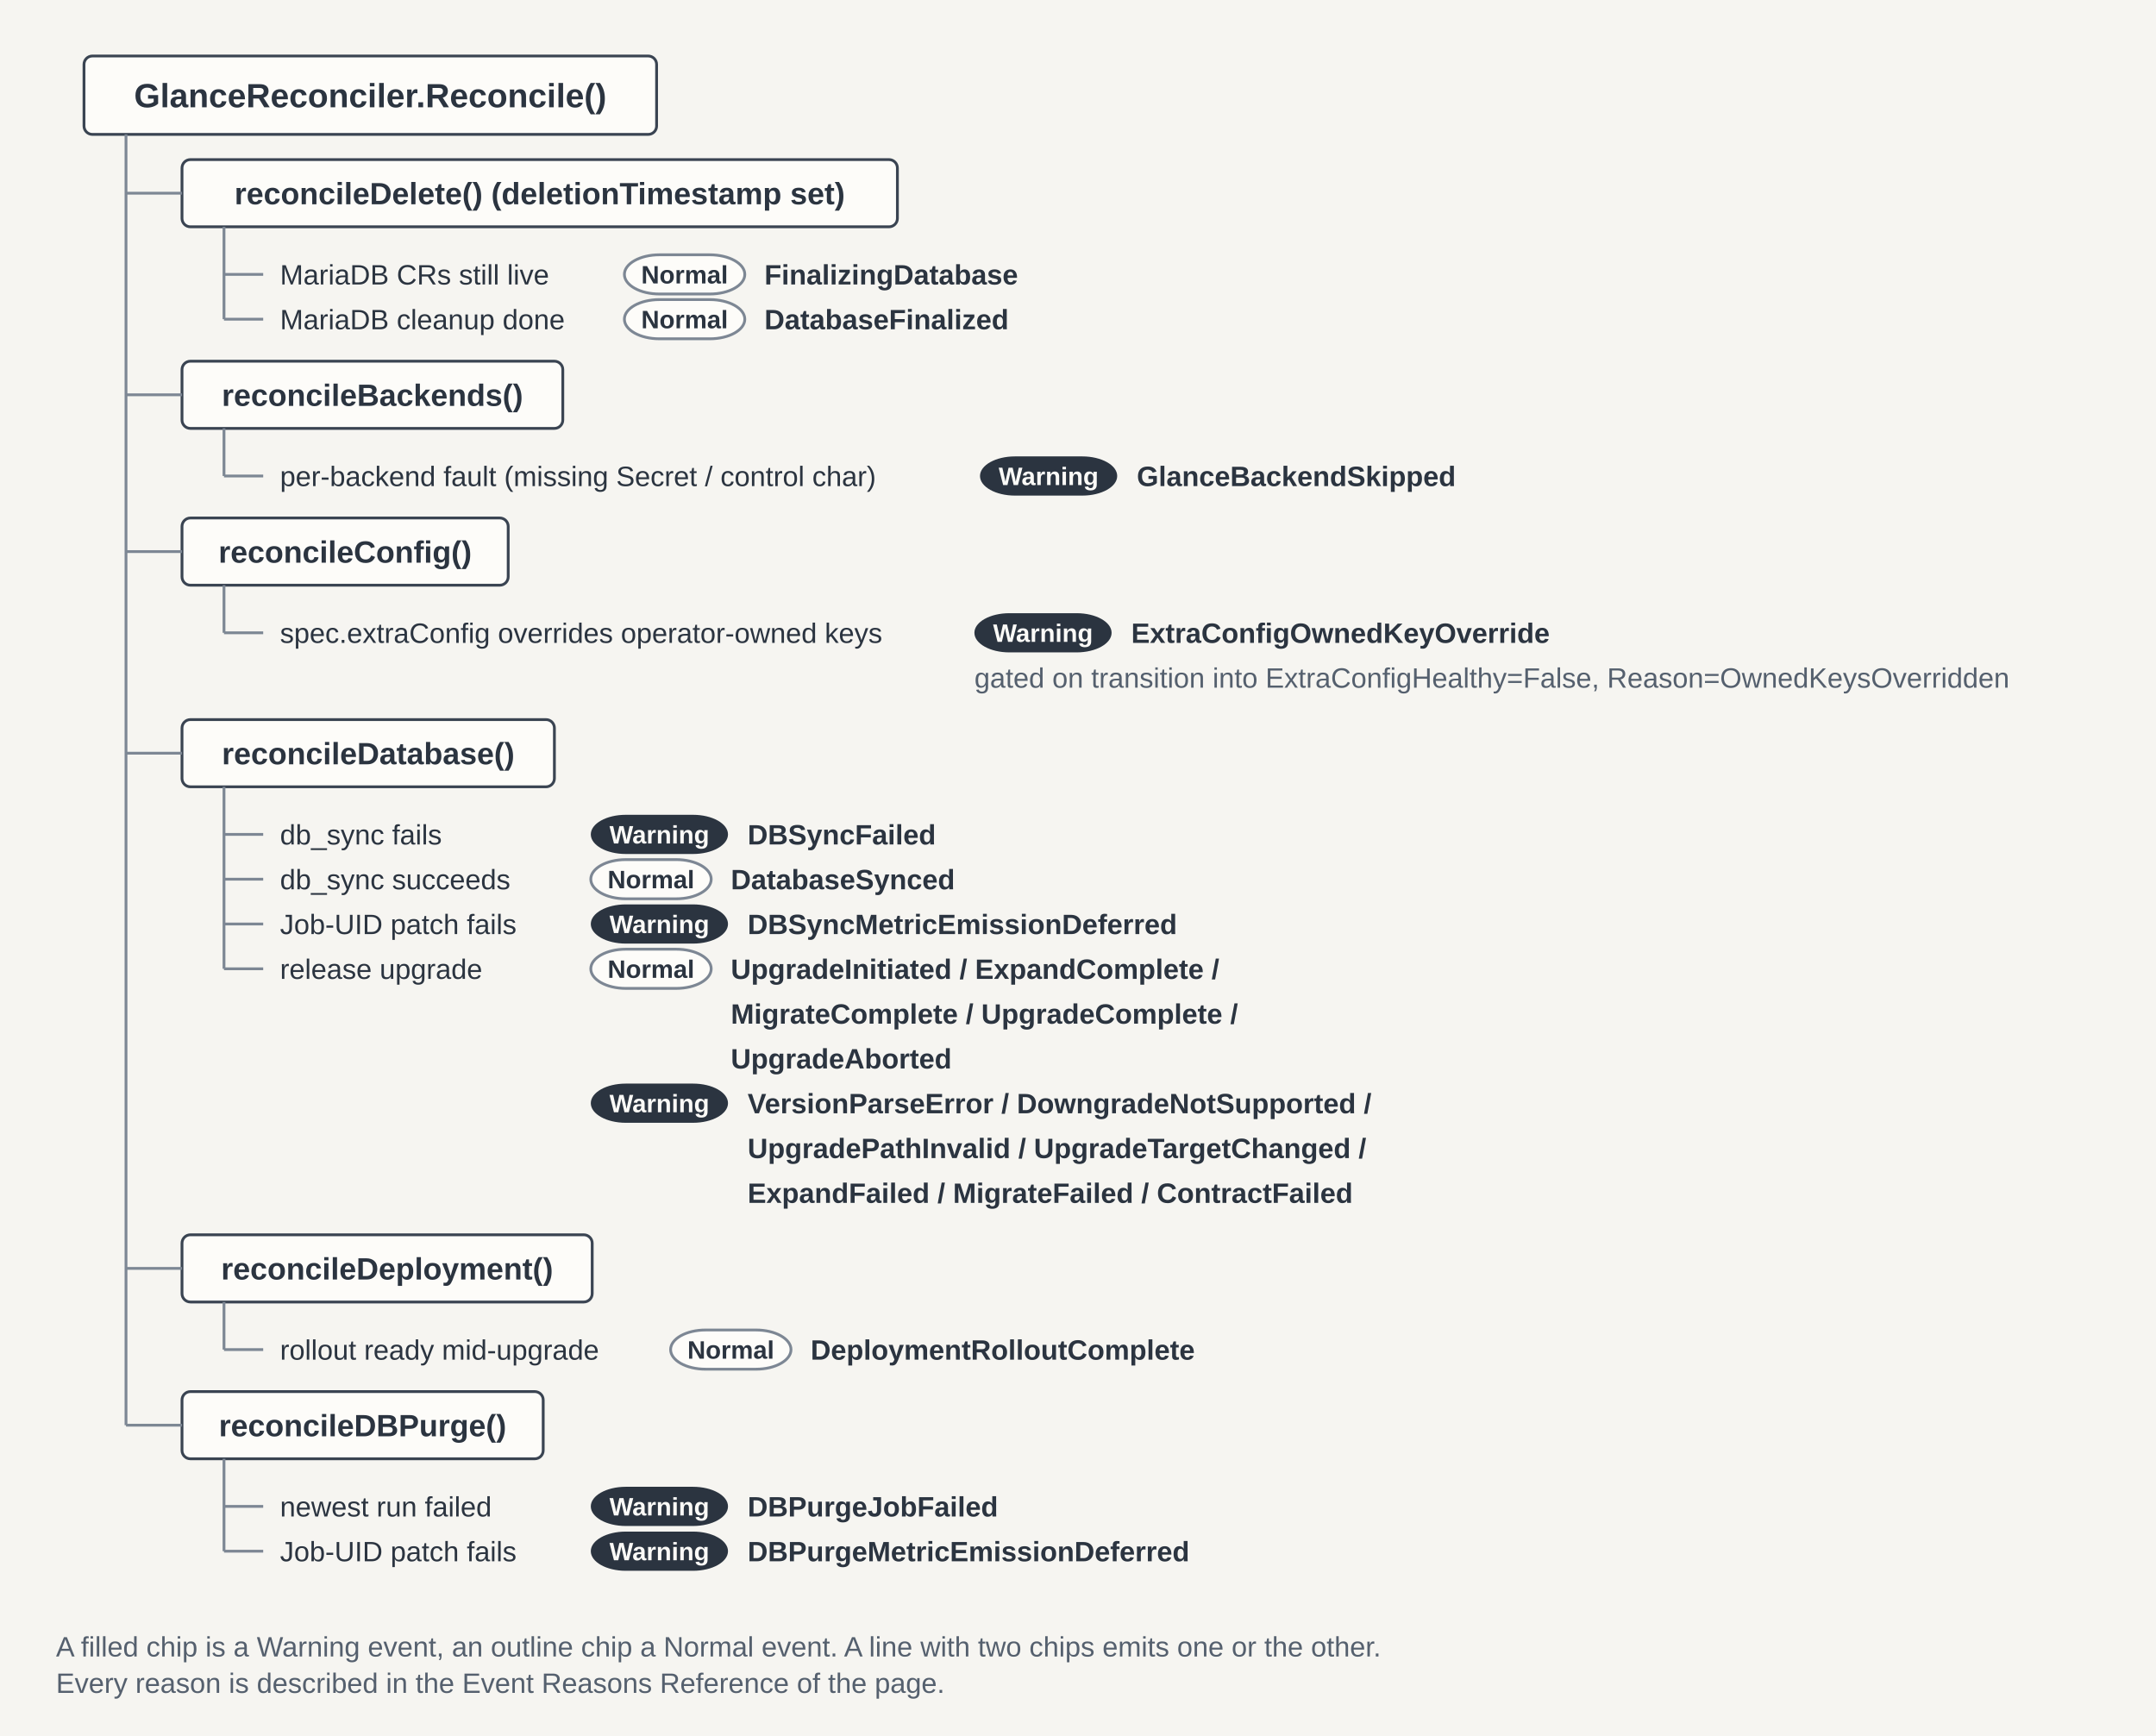
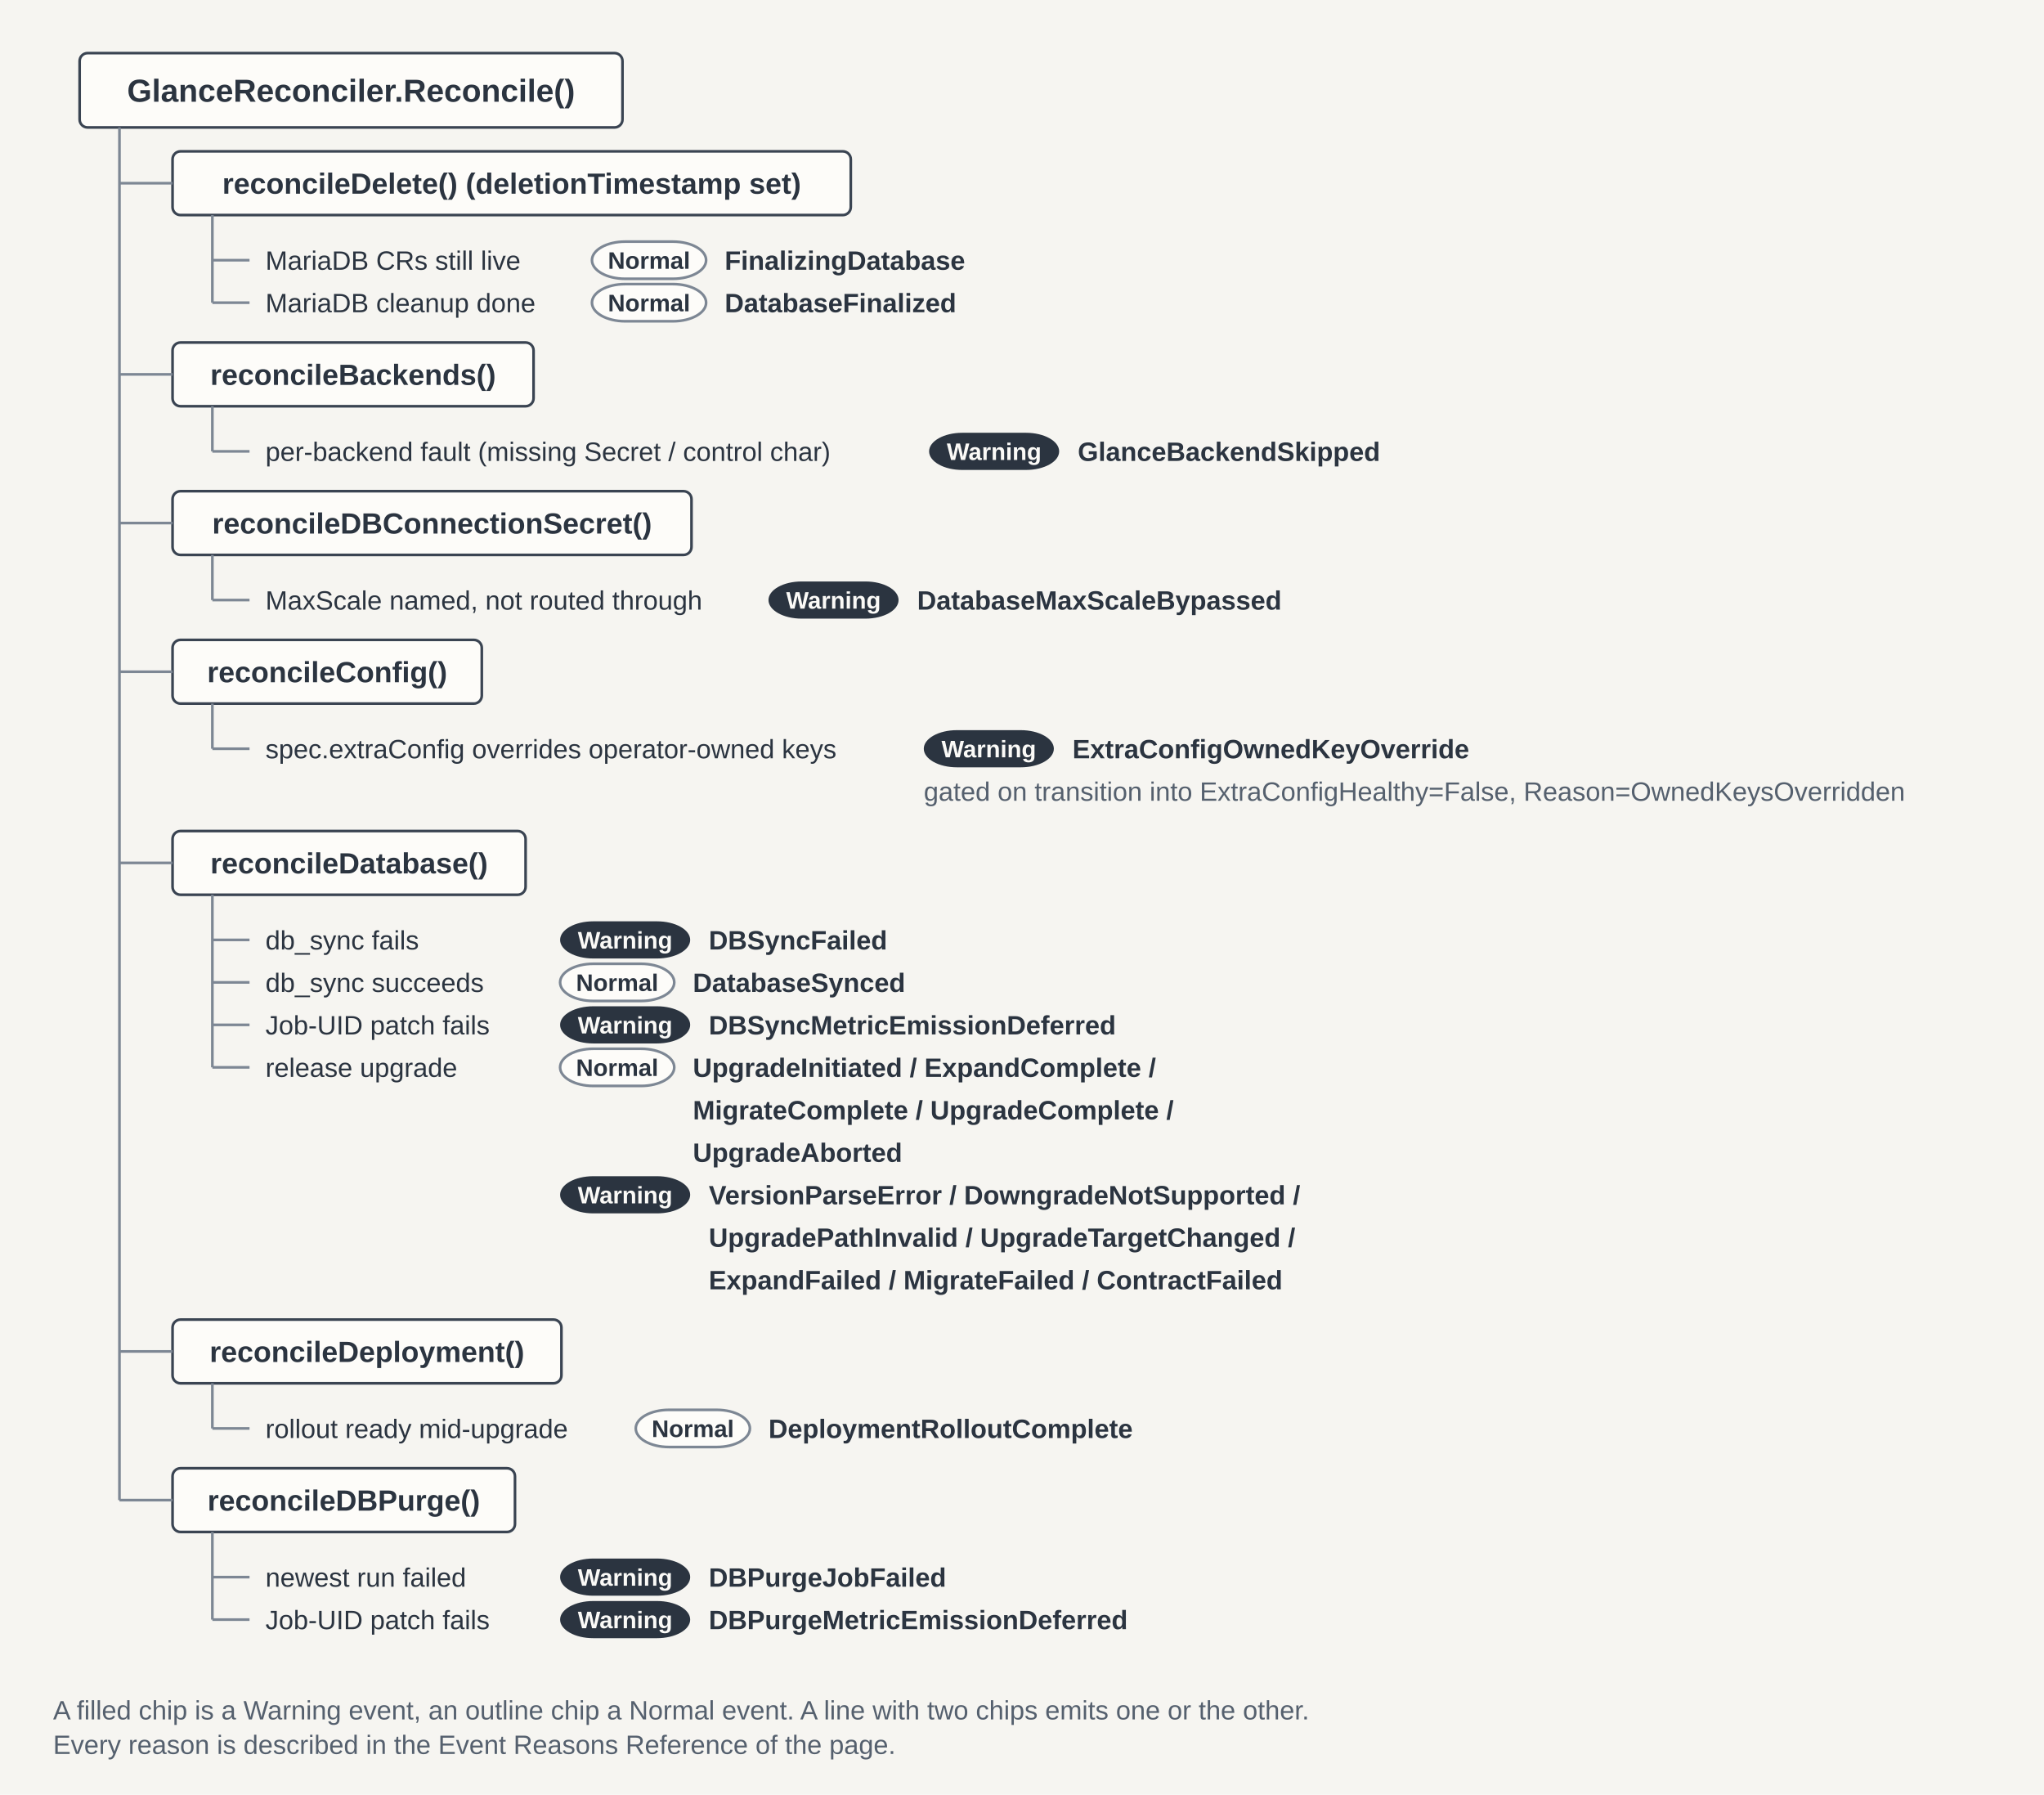
- <svg xmlns="http://www.w3.org/2000/svg" width="1540" height="1240" viewBox="0 0 1540 1240" font-family="'IBM Plex Sans', Arial, Helvetica, sans-serif" role="img" aria-label="Event flow of the Glance operator">
-   <rect width="1540" height="1240" fill="#F6F5F1" />
+ <svg xmlns="http://www.w3.org/2000/svg" width="1540" height="1352" viewBox="0 0 1540 1352" font-family="'IBM Plex Sans', Arial, Helvetica, sans-serif" role="img" aria-label="Event flow of the Glance operator">
+   <rect width="1540" height="1352" fill="#F6F5F1" />
  <rect x="60" y="40" width="409" height="56" rx="6" fill="#FDFCF9" stroke="#3A4452" stroke-width="2" />
  <text x="264.5" y="76.64" font-size="24" font-weight="700" fill="#2B3440" text-anchor="middle">GlanceReconciler.Reconcile()</text>
  <rect x="130" y="114" width="511" height="48" rx="6" fill="#FDFCF9" stroke="#3A4452" stroke-width="2" />
  <text x="385.5" y="145.92" font-size="22" font-weight="700" fill="#2B3440" text-anchor="middle">reconcileDelete() (deletionTimestamp set)</text>
  <polyline points="90,138 130,138" fill="none" stroke="#7D8794" stroke-width="2" />
  <polyline points="160,196 188,196" fill="none" stroke="#7D8794" stroke-width="2" />
  <text x="200" y="203.2" font-size="20" font-weight="400" fill="#2B3440">MariaDB CRs still live</text>
  <rect x="446" y="182" width="86" height="28" rx="25" fill="#FDFCF9" stroke="#7D8794" stroke-width="2" />
  <text x="489" y="202.48" font-size="18" font-weight="700" fill="#2B3440" text-anchor="middle">Normal</text>
  <text x="546" y="203.2" font-size="20" font-weight="700" fill="#2B3440">FinalizingDatabase</text>
  <polyline points="160,228 188,228" fill="none" stroke="#7D8794" stroke-width="2" />
  <text x="200" y="235.2" font-size="20" font-weight="400" fill="#2B3440">MariaDB cleanup done</text>
  <rect x="446" y="214" width="86" height="28" rx="25" fill="#FDFCF9" stroke="#7D8794" stroke-width="2" />
  <text x="489" y="234.48" font-size="18" font-weight="700" fill="#2B3440" text-anchor="middle">Normal</text>
  <text x="546" y="235.2" font-size="20" font-weight="700" fill="#2B3440">DatabaseFinalized</text>
  <polyline points="160,162 160,228" fill="none" stroke="#7D8794" stroke-width="2" />
  <rect x="130" y="258" width="272" height="48" rx="6" fill="#FDFCF9" stroke="#3A4452" stroke-width="2" />
  <text x="266" y="289.92" font-size="22" font-weight="700" fill="#2B3440" text-anchor="middle">reconcileBackends()</text>
  <polyline points="90,282 130,282" fill="none" stroke="#7D8794" stroke-width="2" />
  <polyline points="160,340 188,340" fill="none" stroke="#7D8794" stroke-width="2" />
  <text x="200" y="347.2" font-size="20" font-weight="400" fill="#2B3440">per-backend fault (missing Secret / control char)</text>
  <rect x="700" y="326" width="98" height="28" rx="25" fill="#2B3440" />
  <text x="749" y="346.48" font-size="18" font-weight="700" fill="#FBFAF7" text-anchor="middle">Warning</text>
  <text x="812" y="347.2" font-size="20" font-weight="700" fill="#2B3440">GlanceBackendSkipped</text>
  <polyline points="160,306 160,340" fill="none" stroke="#7D8794" stroke-width="2" />
-   <rect x="130" y="370" width="233" height="48" rx="6" fill="#FDFCF9" stroke="#3A4452" stroke-width="2" />
-   <text x="246.5" y="401.92" font-size="22" font-weight="700" fill="#2B3440" text-anchor="middle">reconcileConfig()</text>
+   <rect x="130" y="370" width="391" height="48" rx="6" fill="#FDFCF9" stroke="#3A4452" stroke-width="2" />
+   <text x="325.5" y="401.92" font-size="22" font-weight="700" fill="#2B3440" text-anchor="middle">reconcileDBConnectionSecret()</text>
  <polyline points="90,394 130,394" fill="none" stroke="#7D8794" stroke-width="2" />
  <polyline points="160,452 188,452" fill="none" stroke="#7D8794" stroke-width="2" />
-   <text x="200" y="459.2" font-size="20" font-weight="400" fill="#2B3440">spec.extraConfig overrides operator-owned keys</text>
-   <rect x="696" y="438" width="98" height="28" rx="25" fill="#2B3440" />
-   <text x="745" y="458.48" font-size="18" font-weight="700" fill="#FBFAF7" text-anchor="middle">Warning</text>
-   <text x="808" y="459.2" font-size="20" font-weight="700" fill="#2B3440">ExtraConfigOwnedKeyOverride</text>
-   <text x="696" y="491.2" font-size="20" font-weight="400" fill="#55606E">gated on transition into ExtraConfigHealthy=False, Reason=OwnedKeysOverridden</text>
+   <text x="200" y="459.2" font-size="20" font-weight="400" fill="#2B3440">MaxScale named, not routed through</text>
+   <rect x="579" y="438" width="98" height="28" rx="25" fill="#2B3440" />
+   <text x="628" y="458.48" font-size="18" font-weight="700" fill="#FBFAF7" text-anchor="middle">Warning</text>
+   <text x="691" y="459.2" font-size="20" font-weight="700" fill="#2B3440">DatabaseMaxScaleBypassed</text>
  <polyline points="160,418 160,452" fill="none" stroke="#7D8794" stroke-width="2" />
-   <rect x="130" y="514" width="266" height="48" rx="6" fill="#FDFCF9" stroke="#3A4452" stroke-width="2" />
-   <text x="263" y="545.92" font-size="22" font-weight="700" fill="#2B3440" text-anchor="middle">reconcileDatabase()</text>
-   <polyline points="90,538 130,538" fill="none" stroke="#7D8794" stroke-width="2" />
-   <polyline points="160,596 188,596" fill="none" stroke="#7D8794" stroke-width="2" />
-   <text x="200" y="603.2" font-size="20" font-weight="400" fill="#2B3440">db_sync fails</text>
-   <rect x="422" y="582" width="98" height="28" rx="25" fill="#2B3440" />
-   <text x="471" y="602.48" font-size="18" font-weight="700" fill="#FBFAF7" text-anchor="middle">Warning</text>
-   <text x="534" y="603.2" font-size="20" font-weight="700" fill="#2B3440">DBSyncFailed</text>
-   <polyline points="160,628 188,628" fill="none" stroke="#7D8794" stroke-width="2" />
-   <text x="200" y="635.2" font-size="20" font-weight="400" fill="#2B3440">db_sync succeeds</text>
-   <rect x="422" y="614" width="86" height="28" rx="25" fill="#FDFCF9" stroke="#7D8794" stroke-width="2" />
-   <text x="465" y="634.48" font-size="18" font-weight="700" fill="#2B3440" text-anchor="middle">Normal</text>
-   <text x="522" y="635.2" font-size="20" font-weight="700" fill="#2B3440">DatabaseSynced</text>
-   <polyline points="160,660 188,660" fill="none" stroke="#7D8794" stroke-width="2" />
-   <text x="200" y="667.2" font-size="20" font-weight="400" fill="#2B3440">Job-UID patch fails</text>
-   <rect x="422" y="646" width="98" height="28" rx="25" fill="#2B3440" />
-   <text x="471" y="666.48" font-size="18" font-weight="700" fill="#FBFAF7" text-anchor="middle">Warning</text>
-   <text x="534" y="667.2" font-size="20" font-weight="700" fill="#2B3440">DBSyncMetricEmissionDeferred</text>
-   <polyline points="160,692 188,692" fill="none" stroke="#7D8794" stroke-width="2" />
-   <text x="200" y="699.2" font-size="20" font-weight="400" fill="#2B3440">release upgrade</text>
-   <rect x="422" y="678" width="86" height="28" rx="25" fill="#FDFCF9" stroke="#7D8794" stroke-width="2" />
-   <text x="465" y="698.48" font-size="18" font-weight="700" fill="#2B3440" text-anchor="middle">Normal</text>
-   <text x="522" y="699.2" font-size="20" font-weight="700" fill="#2B3440">UpgradeInitiated / ExpandComplete /</text>
-   <text x="522" y="731.2" font-size="20" font-weight="700" fill="#2B3440">MigrateComplete / UpgradeComplete /</text>
-   <text x="522" y="763.2" font-size="20" font-weight="700" fill="#2B3440">UpgradeAborted</text>
-   <rect x="422" y="774" width="98" height="28" rx="25" fill="#2B3440" />
-   <text x="471" y="794.48" font-size="18" font-weight="700" fill="#FBFAF7" text-anchor="middle">Warning</text>
-   <text x="534" y="795.2" font-size="20" font-weight="700" fill="#2B3440">VersionParseError / DowngradeNotSupported /</text>
-   <text x="534" y="827.2" font-size="20" font-weight="700" fill="#2B3440">UpgradePathInvalid / UpgradeTargetChanged /</text>
-   <text x="534" y="859.2" font-size="20" font-weight="700" fill="#2B3440">ExpandFailed / MigrateFailed / ContractFailed</text>
-   <polyline points="160,562 160,692" fill="none" stroke="#7D8794" stroke-width="2" />
-   <rect x="130" y="882" width="293" height="48" rx="6" fill="#FDFCF9" stroke="#3A4452" stroke-width="2" />
-   <text x="276.5" y="913.92" font-size="22" font-weight="700" fill="#2B3440" text-anchor="middle">reconcileDeployment()</text>
-   <polyline points="90,906 130,906" fill="none" stroke="#7D8794" stroke-width="2" />
-   <polyline points="160,964 188,964" fill="none" stroke="#7D8794" stroke-width="2" />
-   <text x="200" y="971.2" font-size="20" font-weight="400" fill="#2B3440">rollout ready mid-upgrade</text>
-   <rect x="479" y="950" width="86" height="28" rx="25" fill="#FDFCF9" stroke="#7D8794" stroke-width="2" />
-   <text x="522" y="970.48" font-size="18" font-weight="700" fill="#2B3440" text-anchor="middle">Normal</text>
-   <text x="579" y="971.2" font-size="20" font-weight="700" fill="#2B3440">DeploymentRolloutComplete</text>
-   <polyline points="160,930 160,964" fill="none" stroke="#7D8794" stroke-width="2" />
-   <rect x="130" y="994" width="258" height="48" rx="6" fill="#FDFCF9" stroke="#3A4452" stroke-width="2" />
-   <text x="259" y="1025.92" font-size="22" font-weight="700" fill="#2B3440" text-anchor="middle">reconcileDBPurge()</text>
+   <rect x="130" y="482" width="233" height="48" rx="6" fill="#FDFCF9" stroke="#3A4452" stroke-width="2" />
+   <text x="246.5" y="513.92" font-size="22" font-weight="700" fill="#2B3440" text-anchor="middle">reconcileConfig()</text>
+   <polyline points="90,506 130,506" fill="none" stroke="#7D8794" stroke-width="2" />
+   <polyline points="160,564 188,564" fill="none" stroke="#7D8794" stroke-width="2" />
+   <text x="200" y="571.2" font-size="20" font-weight="400" fill="#2B3440">spec.extraConfig overrides operator-owned keys</text>
+   <rect x="696" y="550" width="98" height="28" rx="25" fill="#2B3440" />
+   <text x="745" y="570.48" font-size="18" font-weight="700" fill="#FBFAF7" text-anchor="middle">Warning</text>
+   <text x="808" y="571.2" font-size="20" font-weight="700" fill="#2B3440">ExtraConfigOwnedKeyOverride</text>
+   <text x="696" y="603.2" font-size="20" font-weight="400" fill="#55606E">gated on transition into ExtraConfigHealthy=False, Reason=OwnedKeysOverridden</text>
+   <polyline points="160,530 160,564" fill="none" stroke="#7D8794" stroke-width="2" />
+   <rect x="130" y="626" width="266" height="48" rx="6" fill="#FDFCF9" stroke="#3A4452" stroke-width="2" />
+   <text x="263" y="657.92" font-size="22" font-weight="700" fill="#2B3440" text-anchor="middle">reconcileDatabase()</text>
+   <polyline points="90,650 130,650" fill="none" stroke="#7D8794" stroke-width="2" />
+   <polyline points="160,708 188,708" fill="none" stroke="#7D8794" stroke-width="2" />
+   <text x="200" y="715.2" font-size="20" font-weight="400" fill="#2B3440">db_sync fails</text>
+   <rect x="422" y="694" width="98" height="28" rx="25" fill="#2B3440" />
+   <text x="471" y="714.48" font-size="18" font-weight="700" fill="#FBFAF7" text-anchor="middle">Warning</text>
+   <text x="534" y="715.2" font-size="20" font-weight="700" fill="#2B3440">DBSyncFailed</text>
+   <polyline points="160,740 188,740" fill="none" stroke="#7D8794" stroke-width="2" />
+   <text x="200" y="747.2" font-size="20" font-weight="400" fill="#2B3440">db_sync succeeds</text>
+   <rect x="422" y="726" width="86" height="28" rx="25" fill="#FDFCF9" stroke="#7D8794" stroke-width="2" />
+   <text x="465" y="746.48" font-size="18" font-weight="700" fill="#2B3440" text-anchor="middle">Normal</text>
+   <text x="522" y="747.2" font-size="20" font-weight="700" fill="#2B3440">DatabaseSynced</text>
+   <polyline points="160,772 188,772" fill="none" stroke="#7D8794" stroke-width="2" />
+   <text x="200" y="779.2" font-size="20" font-weight="400" fill="#2B3440">Job-UID patch fails</text>
+   <rect x="422" y="758" width="98" height="28" rx="25" fill="#2B3440" />
+   <text x="471" y="778.48" font-size="18" font-weight="700" fill="#FBFAF7" text-anchor="middle">Warning</text>
+   <text x="534" y="779.2" font-size="20" font-weight="700" fill="#2B3440">DBSyncMetricEmissionDeferred</text>
+   <polyline points="160,804 188,804" fill="none" stroke="#7D8794" stroke-width="2" />
+   <text x="200" y="811.2" font-size="20" font-weight="400" fill="#2B3440">release upgrade</text>
+   <rect x="422" y="790" width="86" height="28" rx="25" fill="#FDFCF9" stroke="#7D8794" stroke-width="2" />
+   <text x="465" y="810.48" font-size="18" font-weight="700" fill="#2B3440" text-anchor="middle">Normal</text>
+   <text x="522" y="811.2" font-size="20" font-weight="700" fill="#2B3440">UpgradeInitiated / ExpandComplete /</text>
+   <text x="522" y="843.2" font-size="20" font-weight="700" fill="#2B3440">MigrateComplete / UpgradeComplete /</text>
+   <text x="522" y="875.2" font-size="20" font-weight="700" fill="#2B3440">UpgradeAborted</text>
+   <rect x="422" y="886" width="98" height="28" rx="25" fill="#2B3440" />
+   <text x="471" y="906.48" font-size="18" font-weight="700" fill="#FBFAF7" text-anchor="middle">Warning</text>
+   <text x="534" y="907.2" font-size="20" font-weight="700" fill="#2B3440">VersionParseError / DowngradeNotSupported /</text>
+   <text x="534" y="939.2" font-size="20" font-weight="700" fill="#2B3440">UpgradePathInvalid / UpgradeTargetChanged /</text>
+   <text x="534" y="971.2" font-size="20" font-weight="700" fill="#2B3440">ExpandFailed / MigrateFailed / ContractFailed</text>
+   <polyline points="160,674 160,804" fill="none" stroke="#7D8794" stroke-width="2" />
+   <rect x="130" y="994" width="293" height="48" rx="6" fill="#FDFCF9" stroke="#3A4452" stroke-width="2" />
+   <text x="276.5" y="1025.92" font-size="22" font-weight="700" fill="#2B3440" text-anchor="middle">reconcileDeployment()</text>
  <polyline points="90,1018 130,1018" fill="none" stroke="#7D8794" stroke-width="2" />
  <polyline points="160,1076 188,1076" fill="none" stroke="#7D8794" stroke-width="2" />
-   <text x="200" y="1083.2" font-size="20" font-weight="400" fill="#2B3440">newest run failed</text>
-   <rect x="422" y="1062" width="98" height="28" rx="25" fill="#2B3440" />
-   <text x="471" y="1082.48" font-size="18" font-weight="700" fill="#FBFAF7" text-anchor="middle">Warning</text>
-   <text x="534" y="1083.2" font-size="20" font-weight="700" fill="#2B3440">DBPurgeJobFailed</text>
-   <polyline points="160,1108 188,1108" fill="none" stroke="#7D8794" stroke-width="2" />
-   <text x="200" y="1115.2" font-size="20" font-weight="400" fill="#2B3440">Job-UID patch fails</text>
-   <rect x="422" y="1094" width="98" height="28" rx="25" fill="#2B3440" />
-   <text x="471" y="1114.48" font-size="18" font-weight="700" fill="#FBFAF7" text-anchor="middle">Warning</text>
-   <text x="534" y="1115.2" font-size="20" font-weight="700" fill="#2B3440">DBPurgeMetricEmissionDeferred</text>
-   <polyline points="160,1042 160,1108" fill="none" stroke="#7D8794" stroke-width="2" />
-   <polyline points="90,96 90,1018" fill="none" stroke="#7D8794" stroke-width="2" />
-   <text x="40" y="1183.2" font-size="20" font-weight="400" fill="#55606E">A filled chip is a Warning event, an outline chip a Normal event. A line with two chips emits one or the other.</text>
-   <text x="40" y="1209.2" font-size="20" font-weight="400" fill="#55606E">Every reason is described in the Event Reasons Reference of the page.</text>
+   <text x="200" y="1083.2" font-size="20" font-weight="400" fill="#2B3440">rollout ready mid-upgrade</text>
+   <rect x="479" y="1062" width="86" height="28" rx="25" fill="#FDFCF9" stroke="#7D8794" stroke-width="2" />
+   <text x="522" y="1082.48" font-size="18" font-weight="700" fill="#2B3440" text-anchor="middle">Normal</text>
+   <text x="579" y="1083.2" font-size="20" font-weight="700" fill="#2B3440">DeploymentRolloutComplete</text>
+   <polyline points="160,1042 160,1076" fill="none" stroke="#7D8794" stroke-width="2" />
+   <rect x="130" y="1106" width="258" height="48" rx="6" fill="#FDFCF9" stroke="#3A4452" stroke-width="2" />
+   <text x="259" y="1137.92" font-size="22" font-weight="700" fill="#2B3440" text-anchor="middle">reconcileDBPurge()</text>
+   <polyline points="90,1130 130,1130" fill="none" stroke="#7D8794" stroke-width="2" />
+   <polyline points="160,1188 188,1188" fill="none" stroke="#7D8794" stroke-width="2" />
+   <text x="200" y="1195.2" font-size="20" font-weight="400" fill="#2B3440">newest run failed</text>
+   <rect x="422" y="1174" width="98" height="28" rx="25" fill="#2B3440" />
+   <text x="471" y="1194.48" font-size="18" font-weight="700" fill="#FBFAF7" text-anchor="middle">Warning</text>
+   <text x="534" y="1195.2" font-size="20" font-weight="700" fill="#2B3440">DBPurgeJobFailed</text>
+   <polyline points="160,1220 188,1220" fill="none" stroke="#7D8794" stroke-width="2" />
+   <text x="200" y="1227.2" font-size="20" font-weight="400" fill="#2B3440">Job-UID patch fails</text>
+   <rect x="422" y="1206" width="98" height="28" rx="25" fill="#2B3440" />
+   <text x="471" y="1226.48" font-size="18" font-weight="700" fill="#FBFAF7" text-anchor="middle">Warning</text>
+   <text x="534" y="1227.2" font-size="20" font-weight="700" fill="#2B3440">DBPurgeMetricEmissionDeferred</text>
+   <polyline points="160,1154 160,1220" fill="none" stroke="#7D8794" stroke-width="2" />
+   <polyline points="90,96 90,1130" fill="none" stroke="#7D8794" stroke-width="2" />
+   <text x="40" y="1295.2" font-size="20" font-weight="400" fill="#55606E">A filled chip is a Warning event, an outline chip a Normal event. A line with two chips emits one or the other.</text>
+   <text x="40" y="1321.2" font-size="20" font-weight="400" fill="#55606E">Every reason is described in the Event Reasons Reference of the page.</text>
</svg>
